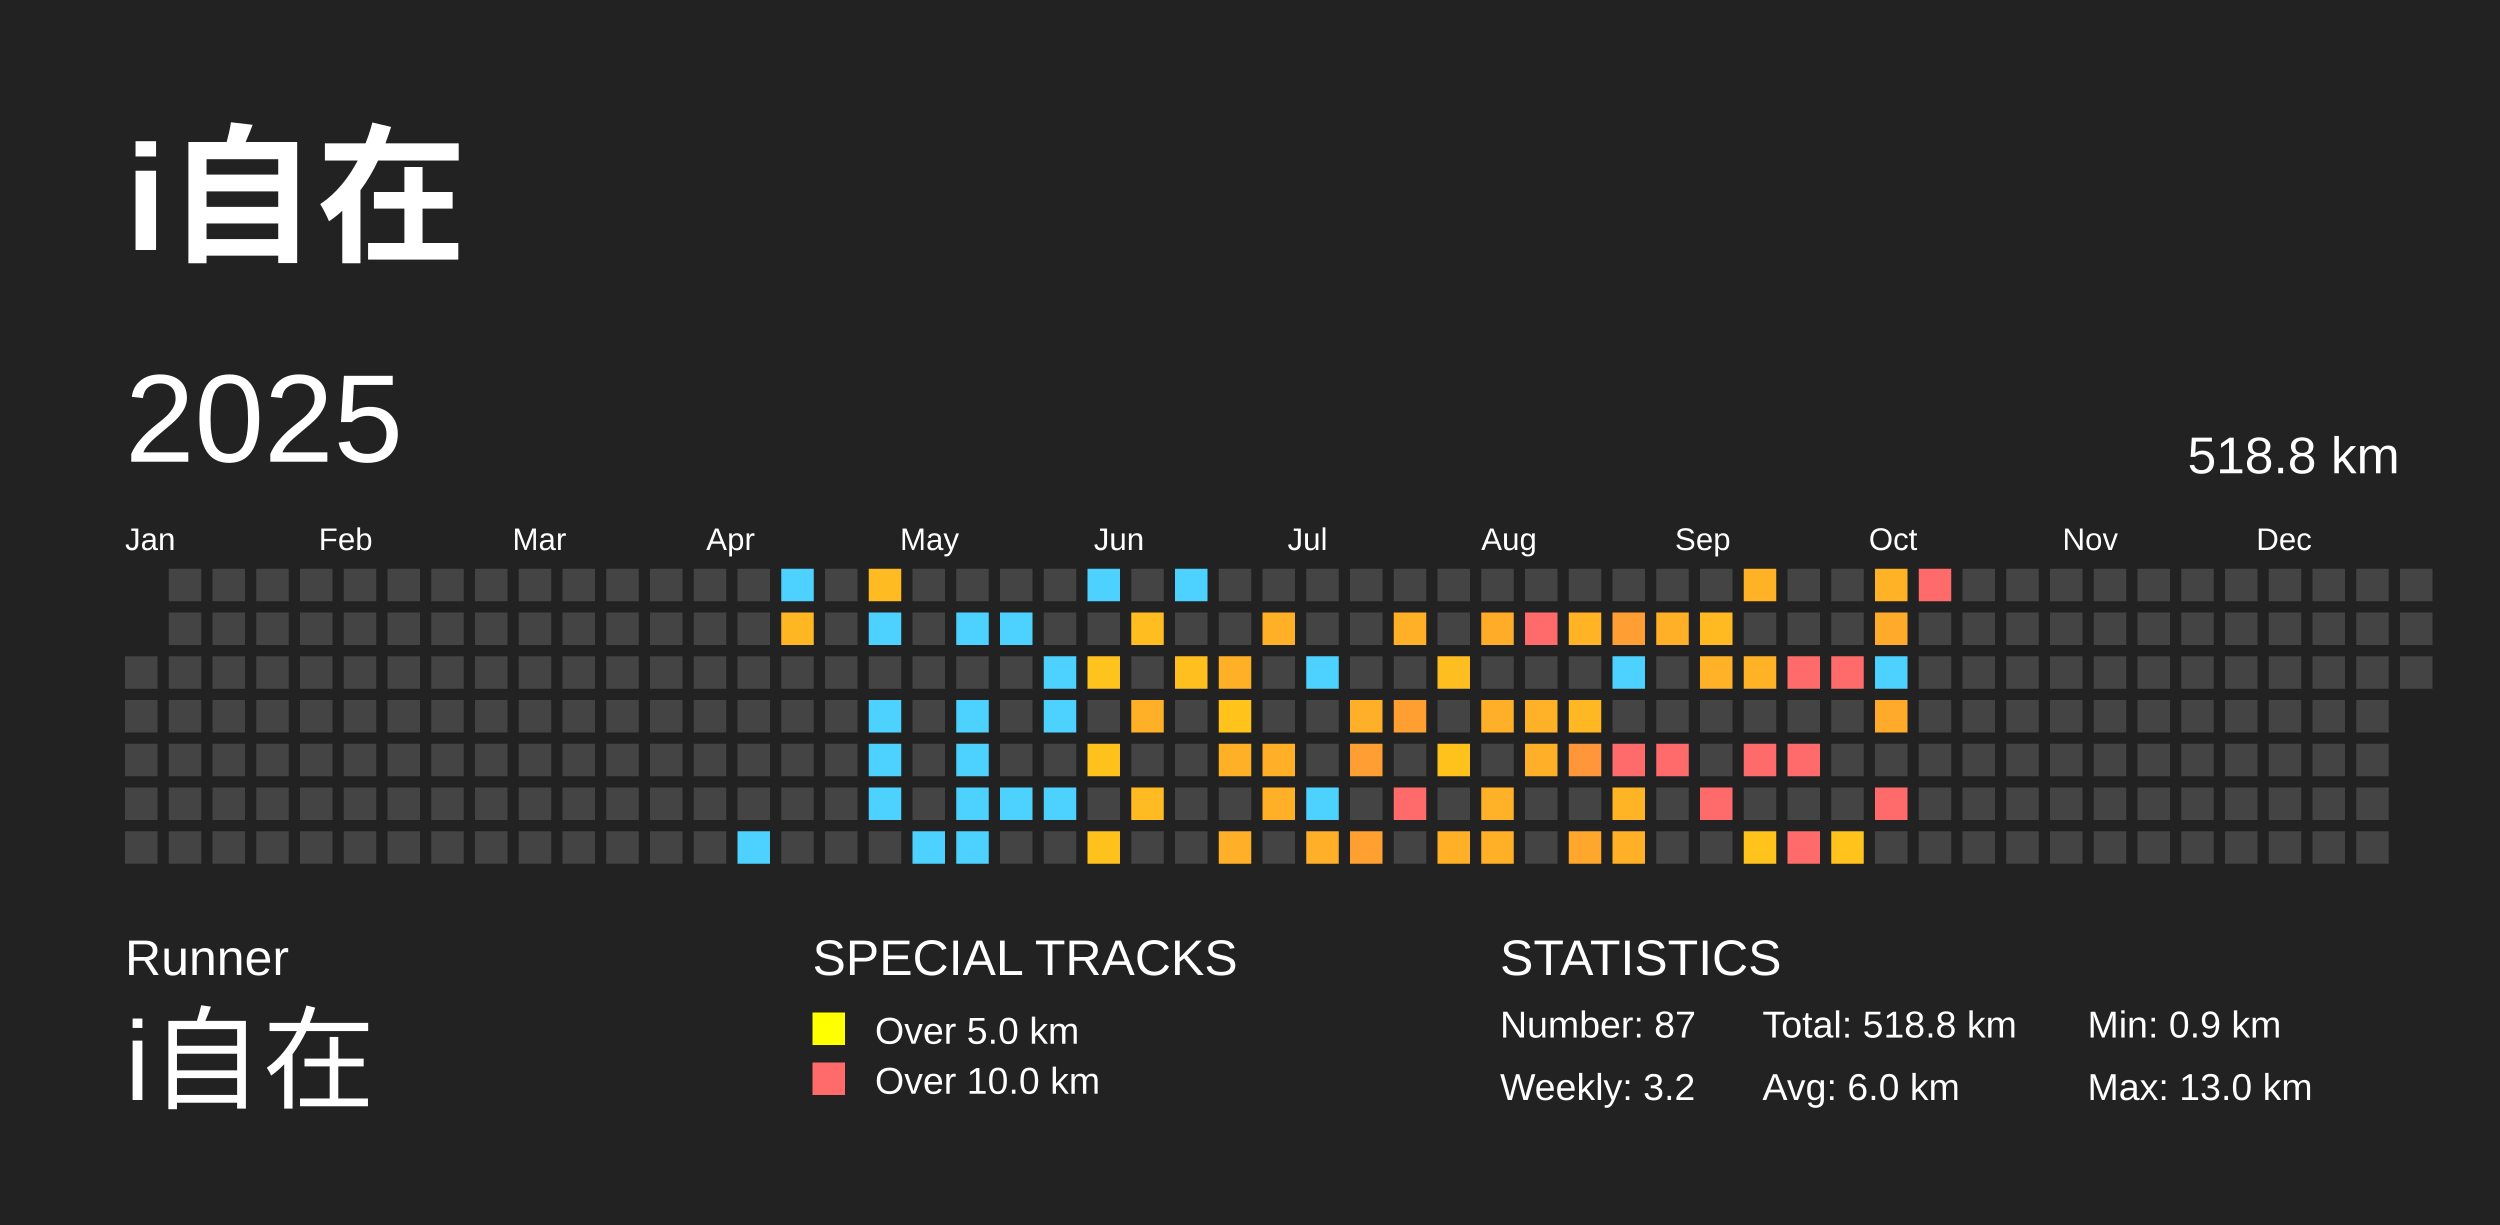
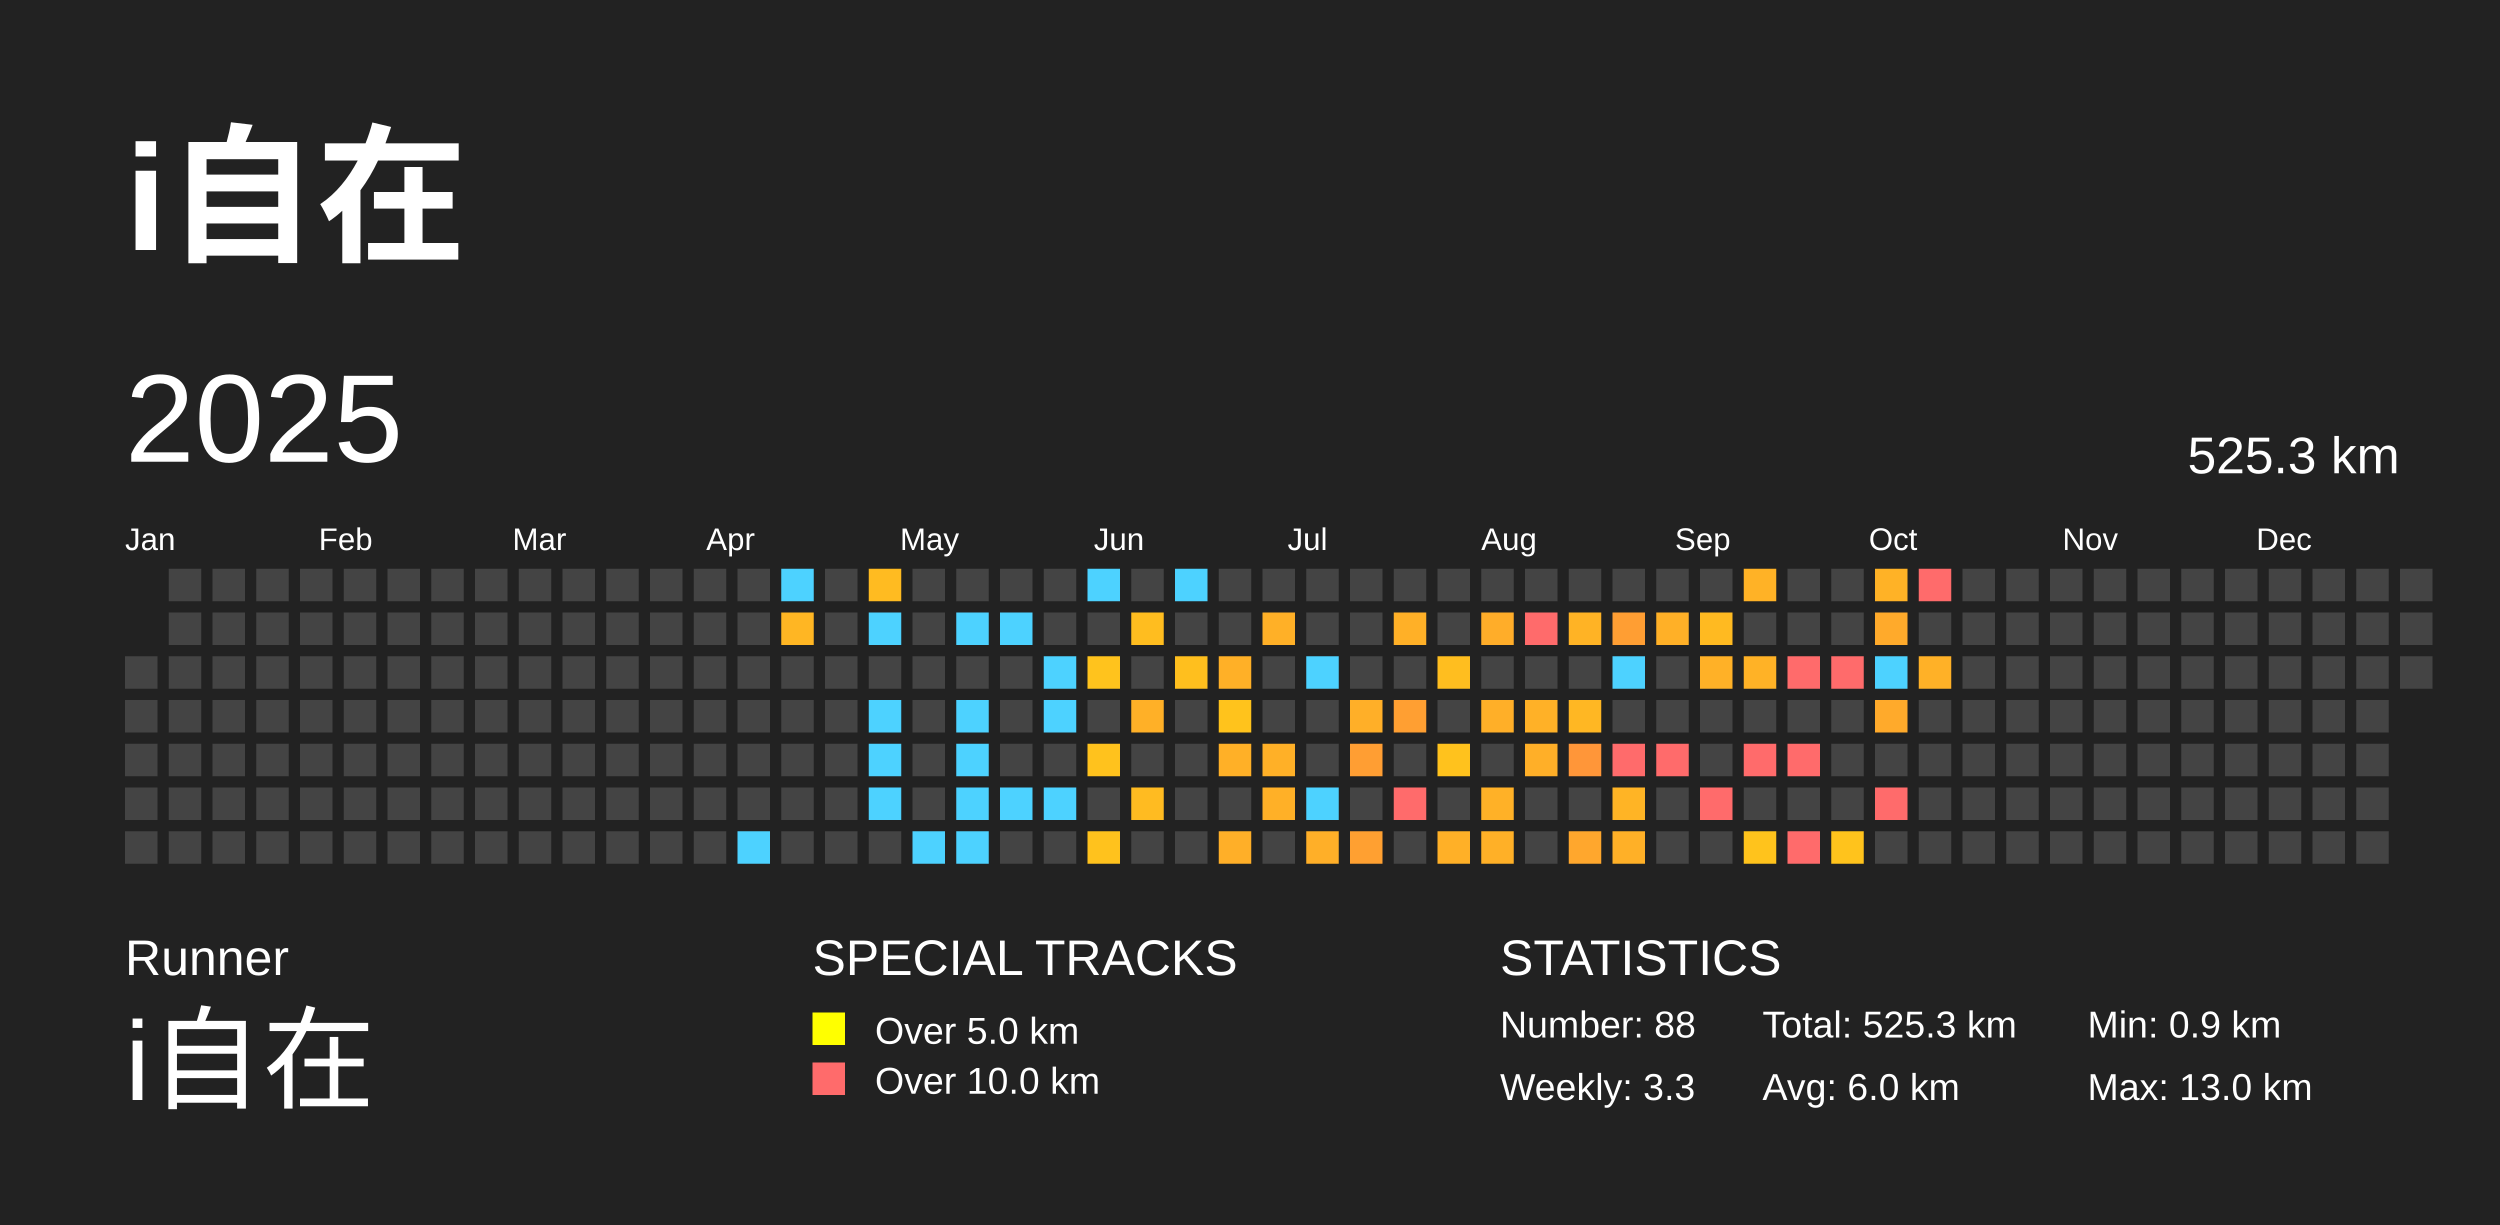
<svg xmlns="http://www.w3.org/2000/svg" baseProfile="full" height="98mm" version="1.1" viewBox="0,0,200,98" width="200mm">
  <defs />
  <rect fill="#222222" height="98" width="200" x="0" y="0" />
  <text fill="#FFFFFF" style="font-size:12px; font-family:Arial; font-weight:bold;" x="10" y="20">i自在</text>
  <text fill="#FFFFFF" style="font-size:4px; font-family:Arial" x="10" y="78">Runner</text>
  <text fill="#FFFFFF" style="font-size:9px; font-family:Arial" x="10" y="88">i自在</text>
  <text fill="#FFFFFF" style="font-size:4px; font-family:Arial" x="65" y="78">SPECIAL TRACKS</text>
  <rect fill="#FFFF00" height="2.6" width="2.6" x="65" y="81" />
  <text fill="#FFFFFF" style="font-size:3px; font-family:Arial" x="70" y="83.5">Over 5.0 km</text>
  <rect fill="#FF6B6B" height="2.6" width="2.6" x="65" y="85" />
  <text fill="#FFFFFF" style="font-size:3px; font-family:Arial" x="70" y="87.5">Over 10.0 km</text>
  <text fill="#FFFFFF" style="font-size:4px; font-family:Arial" x="120" y="78">STATISTICS</text>
-   <text fill="#FFFFFF" style="font-size:3px; font-family:Arial" x="120" y="83">Number: 87</text>
-   <text fill="#FFFFFF" style="font-size:3px; font-family:Arial" x="120" y="88">Weekly: 3.2</text>
-   <text fill="#FFFFFF" style="font-size:3px; font-family:Arial" x="141" y="83">Total: 518.8 km</text>
+   <text fill="#FFFFFF" style="font-size:3px; font-family:Arial" x="120" y="83">Number: 88</text>
+   <text fill="#FFFFFF" style="font-size:3px; font-family:Arial" x="120" y="88">Weekly: 3.3</text>
+   <text fill="#FFFFFF" style="font-size:3px; font-family:Arial" x="141" y="83">Total: 525.3 km</text>
  <text fill="#FFFFFF" style="font-size:3px; font-family:Arial" x="141" y="88">Avg: 6.0 km</text>
  <text fill="#FFFFFF" style="font-size:3px; font-family:Arial" x="167" y="83">Min: 0.9 km</text>
  <text fill="#FFFFFF" style="font-size:3px; font-family:Arial" x="167" y="88">Max: 13.0 km</text>
  <text dominant-baseline="hanging" fill="#FFFFFF" style="font-size:10.0px; font-family:Arial;" x="10" y="30">2025</text>
-   <text dominant-baseline="hanging" fill="#FFFFFF" style="font-size:4.125px; font-family:Arial;" x="175" y="35">518.8 km</text>
+   <text dominant-baseline="hanging" fill="#FFFFFF" style="font-size:4.125px; font-family:Arial;" x="175" y="35">525.3 km</text>
  <text fill="#FFFFFF" style="font-size:2.5px; font-family:Arial" x="10.0" y="44">Jan</text>
  <text fill="#FFFFFF" style="font-size:2.5px; font-family:Arial" x="25.5" y="44">Feb</text>
  <text fill="#FFFFFF" style="font-size:2.5px; font-family:Arial" x="41.0" y="44">Mar</text>
  <text fill="#FFFFFF" style="font-size:2.5px; font-family:Arial" x="56.5" y="44">Apr</text>
  <text fill="#FFFFFF" style="font-size:2.5px; font-family:Arial" x="72.0" y="44">May</text>
  <text fill="#FFFFFF" style="font-size:2.5px; font-family:Arial" x="87.5" y="44">Jun</text>
  <text fill="#FFFFFF" style="font-size:2.5px; font-family:Arial" x="103.0" y="44">Jul</text>
  <text fill="#FFFFFF" style="font-size:2.5px; font-family:Arial" x="118.5" y="44">Aug</text>
  <text fill="#FFFFFF" style="font-size:2.5px; font-family:Arial" x="134.0" y="44">Sep</text>
  <text fill="#FFFFFF" style="font-size:2.5px; font-family:Arial" x="149.5" y="44">Oct</text>
  <text fill="#FFFFFF" style="font-size:2.5px; font-family:Arial" x="165.0" y="44">Nov</text>
  <text fill="#FFFFFF" style="font-size:2.5px; font-family:Arial" x="180.5" y="44">Dec</text>
  <rect fill="#444444" height="2.6" width="2.6" x="10.0" y="52.5" />
  <rect fill="#444444" height="2.6" width="2.6" x="10.0" y="56.0" />
  <rect fill="#444444" height="2.6" width="2.6" x="10.0" y="59.5" />
  <rect fill="#444444" height="2.6" width="2.6" x="10.0" y="63.0" />
  <rect fill="#444444" height="2.6" width="2.6" x="10.0" y="66.5" />
  <rect fill="#444444" height="2.6" width="2.6" x="13.5" y="45.5" />
  <rect fill="#444444" height="2.6" width="2.6" x="13.5" y="49.0" />
  <rect fill="#444444" height="2.6" width="2.6" x="13.5" y="52.5" />
  <rect fill="#444444" height="2.6" width="2.6" x="13.5" y="56.0" />
  <rect fill="#444444" height="2.6" width="2.6" x="13.5" y="59.5" />
  <rect fill="#444444" height="2.6" width="2.6" x="13.5" y="63.0" />
  <rect fill="#444444" height="2.6" width="2.6" x="13.5" y="66.5" />
  <rect fill="#444444" height="2.6" width="2.6" x="17.0" y="45.5" />
  <rect fill="#444444" height="2.6" width="2.6" x="17.0" y="49.0" />
  <rect fill="#444444" height="2.6" width="2.6" x="17.0" y="52.5" />
  <rect fill="#444444" height="2.6" width="2.6" x="17.0" y="56.0" />
  <rect fill="#444444" height="2.6" width="2.6" x="17.0" y="59.5" />
  <rect fill="#444444" height="2.6" width="2.6" x="17.0" y="63.0" />
  <rect fill="#444444" height="2.6" width="2.6" x="17.0" y="66.5" />
  <rect fill="#444444" height="2.6" width="2.6" x="20.5" y="45.5" />
  <rect fill="#444444" height="2.6" width="2.6" x="20.5" y="49.0" />
  <rect fill="#444444" height="2.6" width="2.6" x="20.5" y="52.5" />
  <rect fill="#444444" height="2.6" width="2.6" x="20.5" y="56.0" />
  <rect fill="#444444" height="2.6" width="2.6" x="20.5" y="59.5" />
  <rect fill="#444444" height="2.6" width="2.6" x="20.5" y="63.0" />
  <rect fill="#444444" height="2.6" width="2.6" x="20.5" y="66.5" />
  <rect fill="#444444" height="2.6" width="2.6" x="24.0" y="45.5" />
  <rect fill="#444444" height="2.6" width="2.6" x="24.0" y="49.0" />
  <rect fill="#444444" height="2.6" width="2.6" x="24.0" y="52.5" />
  <rect fill="#444444" height="2.6" width="2.6" x="24.0" y="56.0" />
  <rect fill="#444444" height="2.6" width="2.6" x="24.0" y="59.5" />
  <rect fill="#444444" height="2.6" width="2.6" x="24.0" y="63.0" />
  <rect fill="#444444" height="2.6" width="2.6" x="24.0" y="66.5" />
  <rect fill="#444444" height="2.6" width="2.6" x="27.5" y="45.5" />
  <rect fill="#444444" height="2.6" width="2.6" x="27.5" y="49.0" />
  <rect fill="#444444" height="2.6" width="2.6" x="27.5" y="52.5" />
  <rect fill="#444444" height="2.6" width="2.6" x="27.5" y="56.0" />
  <rect fill="#444444" height="2.6" width="2.6" x="27.5" y="59.5" />
  <rect fill="#444444" height="2.6" width="2.6" x="27.5" y="63.0" />
  <rect fill="#444444" height="2.6" width="2.6" x="27.5" y="66.5" />
  <rect fill="#444444" height="2.6" width="2.6" x="31.0" y="45.5" />
  <rect fill="#444444" height="2.6" width="2.6" x="31.0" y="49.0" />
  <rect fill="#444444" height="2.6" width="2.6" x="31.0" y="52.5" />
  <rect fill="#444444" height="2.6" width="2.6" x="31.0" y="56.0" />
  <rect fill="#444444" height="2.6" width="2.6" x="31.0" y="59.5" />
  <rect fill="#444444" height="2.6" width="2.6" x="31.0" y="63.0" />
  <rect fill="#444444" height="2.6" width="2.6" x="31.0" y="66.5" />
  <rect fill="#444444" height="2.6" width="2.6" x="34.5" y="45.5" />
  <rect fill="#444444" height="2.6" width="2.6" x="34.5" y="49.0" />
  <rect fill="#444444" height="2.6" width="2.6" x="34.5" y="52.5" />
  <rect fill="#444444" height="2.6" width="2.6" x="34.5" y="56.0" />
  <rect fill="#444444" height="2.6" width="2.6" x="34.5" y="59.5" />
  <rect fill="#444444" height="2.6" width="2.6" x="34.5" y="63.0" />
  <rect fill="#444444" height="2.6" width="2.6" x="34.5" y="66.5" />
  <rect fill="#444444" height="2.6" width="2.6" x="38.0" y="45.5" />
  <rect fill="#444444" height="2.6" width="2.6" x="38.0" y="49.0" />
  <rect fill="#444444" height="2.6" width="2.6" x="38.0" y="52.5" />
  <rect fill="#444444" height="2.6" width="2.6" x="38.0" y="56.0" />
  <rect fill="#444444" height="2.6" width="2.6" x="38.0" y="59.5" />
  <rect fill="#444444" height="2.6" width="2.6" x="38.0" y="63.0" />
  <rect fill="#444444" height="2.6" width="2.6" x="38.0" y="66.5" />
  <rect fill="#444444" height="2.6" width="2.6" x="41.5" y="45.5" />
  <rect fill="#444444" height="2.6" width="2.6" x="41.5" y="49.0" />
  <rect fill="#444444" height="2.6" width="2.6" x="41.5" y="52.5" />
  <rect fill="#444444" height="2.6" width="2.6" x="41.5" y="56.0" />
  <rect fill="#444444" height="2.6" width="2.6" x="41.5" y="59.5" />
  <rect fill="#444444" height="2.6" width="2.6" x="41.5" y="63.0" />
  <rect fill="#444444" height="2.6" width="2.6" x="41.5" y="66.5" />
  <rect fill="#444444" height="2.6" width="2.6" x="45.0" y="45.5" />
  <rect fill="#444444" height="2.6" width="2.6" x="45.0" y="49.0" />
  <rect fill="#444444" height="2.6" width="2.6" x="45.0" y="52.5" />
  <rect fill="#444444" height="2.6" width="2.6" x="45.0" y="56.0" />
  <rect fill="#444444" height="2.6" width="2.6" x="45.0" y="59.5" />
  <rect fill="#444444" height="2.6" width="2.6" x="45.0" y="63.0" />
  <rect fill="#444444" height="2.6" width="2.6" x="45.0" y="66.5" />
  <rect fill="#444444" height="2.6" width="2.6" x="48.5" y="45.5" />
  <rect fill="#444444" height="2.6" width="2.6" x="48.5" y="49.0" />
  <rect fill="#444444" height="2.6" width="2.6" x="48.5" y="52.5" />
  <rect fill="#444444" height="2.6" width="2.6" x="48.5" y="56.0" />
  <rect fill="#444444" height="2.6" width="2.6" x="48.5" y="59.5" />
  <rect fill="#444444" height="2.6" width="2.6" x="48.5" y="63.0" />
  <rect fill="#444444" height="2.6" width="2.6" x="48.5" y="66.5" />
  <rect fill="#444444" height="2.6" width="2.6" x="52.0" y="45.5" />
  <rect fill="#444444" height="2.6" width="2.6" x="52.0" y="49.0" />
  <rect fill="#444444" height="2.6" width="2.6" x="52.0" y="52.5" />
  <rect fill="#444444" height="2.6" width="2.6" x="52.0" y="56.0" />
  <rect fill="#444444" height="2.6" width="2.6" x="52.0" y="59.5" />
  <rect fill="#444444" height="2.6" width="2.6" x="52.0" y="63.0" />
  <rect fill="#444444" height="2.6" width="2.6" x="52.0" y="66.5" />
  <rect fill="#444444" height="2.6" width="2.6" x="55.5" y="45.5" />
  <rect fill="#444444" height="2.6" width="2.6" x="55.5" y="49.0" />
  <rect fill="#444444" height="2.6" width="2.6" x="55.5" y="52.5" />
  <rect fill="#444444" height="2.6" width="2.6" x="55.5" y="56.0" />
  <rect fill="#444444" height="2.6" width="2.6" x="55.5" y="59.5" />
  <rect fill="#444444" height="2.6" width="2.6" x="55.5" y="63.0" />
  <rect fill="#444444" height="2.6" width="2.6" x="55.5" y="66.5" />
  <rect fill="#444444" height="2.6" width="2.6" x="59.0" y="45.5" />
  <rect fill="#444444" height="2.6" width="2.6" x="59.0" y="49.0" />
  <rect fill="#444444" height="2.6" width="2.6" x="59.0" y="52.5" />
  <rect fill="#444444" height="2.6" width="2.6" x="59.0" y="56.0" />
  <rect fill="#444444" height="2.6" width="2.6" x="59.0" y="59.5" />
  <rect fill="#444444" height="2.6" width="2.6" x="59.0" y="63.0" />
  <rect fill="#4dd2ff" height="2.6" width="2.6" x="59.0" y="66.5" />
  <rect fill="#4dd2ff" height="2.6" width="2.6" x="62.5" y="45.5" />
  <rect fill="#ffb623" height="2.6" width="2.6" x="62.5" y="49.0" />
  <rect fill="#444444" height="2.6" width="2.6" x="62.5" y="52.5" />
  <rect fill="#444444" height="2.6" width="2.6" x="62.5" y="56.0" />
  <rect fill="#444444" height="2.6" width="2.6" x="62.5" y="59.5" />
  <rect fill="#444444" height="2.6" width="2.6" x="62.5" y="63.0" />
  <rect fill="#444444" height="2.6" width="2.6" x="62.5" y="66.5" />
  <rect fill="#444444" height="2.6" width="2.6" x="66.0" y="45.5" />
  <rect fill="#444444" height="2.6" width="2.6" x="66.0" y="49.0" />
  <rect fill="#444444" height="2.6" width="2.6" x="66.0" y="52.5" />
  <rect fill="#444444" height="2.6" width="2.6" x="66.0" y="56.0" />
  <rect fill="#444444" height="2.6" width="2.6" x="66.0" y="59.5" />
  <rect fill="#444444" height="2.6" width="2.6" x="66.0" y="63.0" />
  <rect fill="#444444" height="2.6" width="2.6" x="66.0" y="66.5" />
  <rect fill="#ffbb21" height="2.6" width="2.6" x="69.5" y="45.5" />
  <rect fill="#4dd2ff" height="2.6" width="2.6" x="69.5" y="49.0" />
  <rect fill="#444444" height="2.6" width="2.6" x="69.5" y="52.5" />
  <rect fill="#4dd2ff" height="2.6" width="2.6" x="69.5" y="56.0" />
  <rect fill="#4dd2ff" height="2.6" width="2.6" x="69.5" y="59.5" />
  <rect fill="#4dd2ff" height="2.6" width="2.6" x="69.5" y="63.0" />
  <rect fill="#444444" height="2.6" width="2.6" x="69.5" y="66.5" />
  <rect fill="#444444" height="2.6" width="2.6" x="73.0" y="45.5" />
  <rect fill="#444444" height="2.6" width="2.6" x="73.0" y="49.0" />
  <rect fill="#444444" height="2.6" width="2.6" x="73.0" y="52.5" />
  <rect fill="#444444" height="2.6" width="2.6" x="73.0" y="56.0" />
  <rect fill="#444444" height="2.6" width="2.6" x="73.0" y="59.5" />
  <rect fill="#444444" height="2.6" width="2.6" x="73.0" y="63.0" />
  <rect fill="#4dd2ff" height="2.6" width="2.6" x="73.0" y="66.5" />
  <rect fill="#444444" height="2.6" width="2.6" x="76.5" y="45.5" />
  <rect fill="#4dd2ff" height="2.6" width="2.6" x="76.5" y="49.0" />
  <rect fill="#444444" height="2.6" width="2.6" x="76.5" y="52.5" />
  <rect fill="#4dd2ff" height="2.6" width="2.6" x="76.5" y="56.0" />
  <rect fill="#4dd2ff" height="2.6" width="2.6" x="76.5" y="59.5" />
  <rect fill="#4dd2ff" height="2.6" width="2.6" x="76.5" y="63.0" />
  <rect fill="#4dd2ff" height="2.6" width="2.6" x="76.5" y="66.5" />
  <rect fill="#444444" height="2.6" width="2.6" x="80.0" y="45.5" />
  <rect fill="#4dd2ff" height="2.6" width="2.6" x="80.0" y="49.0" />
  <rect fill="#444444" height="2.6" width="2.6" x="80.0" y="52.5" />
  <rect fill="#444444" height="2.6" width="2.6" x="80.0" y="56.0" />
  <rect fill="#444444" height="2.6" width="2.6" x="80.0" y="59.5" />
  <rect fill="#4dd2ff" height="2.6" width="2.6" x="80.0" y="63.0" />
  <rect fill="#444444" height="2.6" width="2.6" x="80.0" y="66.5" />
  <rect fill="#444444" height="2.6" width="2.6" x="83.5" y="45.5" />
  <rect fill="#444444" height="2.6" width="2.6" x="83.5" y="49.0" />
  <rect fill="#4dd2ff" height="2.6" width="2.6" x="83.5" y="52.5" />
  <rect fill="#4dd2ff" height="2.6" width="2.6" x="83.5" y="56.0" />
  <rect fill="#444444" height="2.6" width="2.6" x="83.5" y="59.5" />
  <rect fill="#4dd2ff" height="2.6" width="2.6" x="83.5" y="63.0" />
  <rect fill="#444444" height="2.6" width="2.6" x="83.5" y="66.5" />
  <rect fill="#4dd2ff" height="2.6" width="2.6" x="87.0" y="45.5" />
  <rect fill="#444444" height="2.6" width="2.6" x="87.0" y="49.0" />
  <rect fill="#ffc31d" height="2.6" width="2.6" x="87.0" y="52.5" />
  <rect fill="#444444" height="2.6" width="2.6" x="87.0" y="56.0" />
  <rect fill="#ffc21d" height="2.6" width="2.6" x="87.0" y="59.5" />
  <rect fill="#444444" height="2.6" width="2.6" x="87.0" y="63.0" />
  <rect fill="#ffc21d" height="2.6" width="2.6" x="87.0" y="66.5" />
  <rect fill="#444444" height="2.6" width="2.6" x="90.5" y="45.5" />
  <rect fill="#ffbd1f" height="2.6" width="2.6" x="90.5" y="49.0" />
  <rect fill="#444444" height="2.6" width="2.6" x="90.5" y="52.5" />
  <rect fill="#ffb027" height="2.6" width="2.6" x="90.5" y="56.0" />
  <rect fill="#444444" height="2.6" width="2.6" x="90.5" y="59.5" />
  <rect fill="#ffbb21" height="2.6" width="2.6" x="90.5" y="63.0" />
  <rect fill="#444444" height="2.6" width="2.6" x="90.5" y="66.5" />
  <rect fill="#4dd2ff" height="2.6" width="2.6" x="94.0" y="45.5" />
  <rect fill="#444444" height="2.6" width="2.6" x="94.0" y="49.0" />
  <rect fill="#ffbf1e" height="2.6" width="2.6" x="94.0" y="52.5" />
  <rect fill="#444444" height="2.6" width="2.6" x="94.0" y="56.0" />
  <rect fill="#444444" height="2.6" width="2.6" x="94.0" y="59.5" />
  <rect fill="#444444" height="2.6" width="2.6" x="94.0" y="63.0" />
  <rect fill="#444444" height="2.6" width="2.6" x="94.0" y="66.5" />
  <rect fill="#444444" height="2.6" width="2.6" x="97.5" y="45.5" />
  <rect fill="#444444" height="2.6" width="2.6" x="97.5" y="49.0" />
  <rect fill="#ffb027" height="2.6" width="2.6" x="97.5" y="52.5" />
  <rect fill="#ffc31c" height="2.6" width="2.6" x="97.5" y="56.0" />
  <rect fill="#ffb027" height="2.6" width="2.6" x="97.5" y="59.5" />
  <rect fill="#444444" height="2.6" width="2.6" x="97.5" y="63.0" />
  <rect fill="#ffaf28" height="2.6" width="2.6" x="97.5" y="66.5" />
  <rect fill="#444444" height="2.6" width="2.6" x="101.0" y="45.5" />
  <rect fill="#ffb027" height="2.6" width="2.6" x="101.0" y="49.0" />
  <rect fill="#444444" height="2.6" width="2.6" x="101.0" y="52.5" />
  <rect fill="#444444" height="2.6" width="2.6" x="101.0" y="56.0" />
  <rect fill="#ffb027" height="2.6" width="2.6" x="101.0" y="59.5" />
  <rect fill="#ffb027" height="2.6" width="2.6" x="101.0" y="63.0" />
  <rect fill="#444444" height="2.6" width="2.6" x="101.0" y="66.5" />
  <rect fill="#444444" height="2.6" width="2.6" x="104.5" y="45.5" />
  <rect fill="#444444" height="2.6" width="2.6" x="104.5" y="49.0" />
  <rect fill="#4dd2ff" height="2.6" width="2.6" x="104.5" y="52.5" />
  <rect fill="#444444" height="2.6" width="2.6" x="104.5" y="56.0" />
  <rect fill="#444444" height="2.6" width="2.6" x="104.5" y="59.5" />
  <rect fill="#4dd2ff" height="2.6" width="2.6" x="104.5" y="63.0" />
  <rect fill="#ffaf28" height="2.6" width="2.6" x="104.5" y="66.5" />
  <rect fill="#444444" height="2.6" width="2.6" x="108.0" y="45.5" />
  <rect fill="#444444" height="2.6" width="2.6" x="108.0" y="49.0" />
  <rect fill="#444444" height="2.6" width="2.6" x="108.0" y="52.5" />
  <rect fill="#ffaf28" height="2.6" width="2.6" x="108.0" y="56.0" />
  <rect fill="#ff9e33" height="2.6" width="2.6" x="108.0" y="59.5" />
  <rect fill="#444444" height="2.6" width="2.6" x="108.0" y="63.0" />
  <rect fill="#ffa031" height="2.6" width="2.6" x="108.0" y="66.5" />
  <rect fill="#444444" height="2.6" width="2.6" x="111.5" y="45.5" />
  <rect fill="#ffb027" height="2.6" width="2.6" x="111.5" y="49.0" />
  <rect fill="#444444" height="2.6" width="2.6" x="111.5" y="52.5" />
  <rect fill="#ff9f32" height="2.6" width="2.6" x="111.5" y="56.0" />
  <rect fill="#444444" height="2.6" width="2.6" x="111.5" y="59.5" />
  <rect fill="#FF6B6B" height="2.6" width="2.6" x="111.5" y="63.0" />
  <rect fill="#444444" height="2.6" width="2.6" x="111.5" y="66.5" />
  <rect fill="#444444" height="2.6" width="2.6" x="115.0" y="45.5" />
  <rect fill="#444444" height="2.6" width="2.6" x="115.0" y="49.0" />
  <rect fill="#ffbe1f" height="2.6" width="2.6" x="115.0" y="52.5" />
  <rect fill="#444444" height="2.6" width="2.6" x="115.0" y="56.0" />
  <rect fill="#ffc21d" height="2.6" width="2.6" x="115.0" y="59.5" />
  <rect fill="#444444" height="2.6" width="2.6" x="115.0" y="63.0" />
  <rect fill="#ffb027" height="2.6" width="2.6" x="115.0" y="66.5" />
  <rect fill="#444444" height="2.6" width="2.6" x="118.5" y="45.5" />
  <rect fill="#ffad29" height="2.6" width="2.6" x="118.5" y="49.0" />
  <rect fill="#444444" height="2.6" width="2.6" x="118.5" y="52.5" />
  <rect fill="#ffaf28" height="2.6" width="2.6" x="118.5" y="56.0" />
  <rect fill="#444444" height="2.6" width="2.6" x="118.5" y="59.5" />
  <rect fill="#ffb127" height="2.6" width="2.6" x="118.5" y="63.0" />
  <rect fill="#ffb027" height="2.6" width="2.6" x="118.5" y="66.5" />
  <rect fill="#444444" height="2.6" width="2.6" x="122.0" y="45.5" />
  <rect fill="#FF6B6B" height="2.6" width="2.6" x="122.0" y="49.0" />
  <rect fill="#444444" height="2.6" width="2.6" x="122.0" y="52.5" />
  <rect fill="#ffb127" height="2.6" width="2.6" x="122.0" y="56.0" />
  <rect fill="#ffaf28" height="2.6" width="2.6" x="122.0" y="59.5" />
  <rect fill="#444444" height="2.6" width="2.6" x="122.0" y="63.0" />
  <rect fill="#444444" height="2.6" width="2.6" x="122.0" y="66.5" />
  <rect fill="#444444" height="2.6" width="2.6" x="125.5" y="45.5" />
  <rect fill="#ffb325" height="2.6" width="2.6" x="125.5" y="49.0" />
  <rect fill="#444444" height="2.6" width="2.6" x="125.5" y="52.5" />
  <rect fill="#ffb723" height="2.6" width="2.6" x="125.5" y="56.0" />
  <rect fill="#ff9639" height="2.6" width="2.6" x="125.5" y="59.5" />
  <rect fill="#444444" height="2.6" width="2.6" x="125.5" y="63.0" />
  <rect fill="#ffa72d" height="2.6" width="2.6" x="125.5" y="66.5" />
  <rect fill="#444444" height="2.6" width="2.6" x="129.0" y="45.5" />
  <rect fill="#ff9e33" height="2.6" width="2.6" x="129.0" y="49.0" />
  <rect fill="#4dd2ff" height="2.6" width="2.6" x="129.0" y="52.5" />
  <rect fill="#444444" height="2.6" width="2.6" x="129.0" y="56.0" />
  <rect fill="#FF6B6B" height="2.6" width="2.6" x="129.0" y="59.5" />
  <rect fill="#ffb425" height="2.6" width="2.6" x="129.0" y="63.0" />
  <rect fill="#ffb027" height="2.6" width="2.6" x="129.0" y="66.5" />
  <rect fill="#444444" height="2.6" width="2.6" x="132.5" y="45.5" />
  <rect fill="#ffb027" height="2.6" width="2.6" x="132.5" y="49.0" />
  <rect fill="#444444" height="2.6" width="2.6" x="132.5" y="52.5" />
  <rect fill="#444444" height="2.6" width="2.6" x="132.5" y="56.0" />
  <rect fill="#FF6B6B" height="2.6" width="2.6" x="132.5" y="59.5" />
  <rect fill="#444444" height="2.6" width="2.6" x="132.5" y="63.0" />
  <rect fill="#444444" height="2.6" width="2.6" x="132.5" y="66.5" />
  <rect fill="#444444" height="2.6" width="2.6" x="136.0" y="45.5" />
  <rect fill="#ffba21" height="2.6" width="2.6" x="136.0" y="49.0" />
  <rect fill="#ffb127" height="2.6" width="2.6" x="136.0" y="52.5" />
  <rect fill="#444444" height="2.6" width="2.6" x="136.0" y="56.0" />
  <rect fill="#444444" height="2.6" width="2.6" x="136.0" y="59.5" />
  <rect fill="#FF6B6B" height="2.6" width="2.6" x="136.0" y="63.0" />
  <rect fill="#444444" height="2.6" width="2.6" x="136.0" y="66.5" />
  <rect fill="#ffb226" height="2.6" width="2.6" x="139.5" y="45.5" />
  <rect fill="#444444" height="2.6" width="2.6" x="139.5" y="49.0" />
  <rect fill="#ffb226" height="2.6" width="2.6" x="139.5" y="52.5" />
  <rect fill="#444444" height="2.6" width="2.6" x="139.5" y="56.0" />
  <rect fill="#FF6B6B" height="2.6" width="2.6" x="139.5" y="59.5" />
  <rect fill="#444444" height="2.6" width="2.6" x="139.5" y="63.0" />
  <rect fill="#ffc31c" height="2.6" width="2.6" x="139.5" y="66.5" />
  <rect fill="#444444" height="2.6" width="2.6" x="143.0" y="45.5" />
  <rect fill="#444444" height="2.6" width="2.6" x="143.0" y="49.0" />
  <rect fill="#FF6B6B" height="2.6" width="2.6" x="143.0" y="52.5" />
  <rect fill="#444444" height="2.6" width="2.6" x="143.0" y="56.0" />
  <rect fill="#FF6B6B" height="2.6" width="2.6" x="143.0" y="59.5" />
  <rect fill="#444444" height="2.6" width="2.6" x="143.0" y="63.0" />
  <rect fill="#FF6B6B" height="2.6" width="2.6" x="143.0" y="66.5" />
  <rect fill="#444444" height="2.6" width="2.6" x="146.5" y="45.5" />
  <rect fill="#444444" height="2.6" width="2.6" x="146.5" y="49.0" />
  <rect fill="#FF6B6B" height="2.6" width="2.6" x="146.5" y="52.5" />
  <rect fill="#444444" height="2.6" width="2.6" x="146.5" y="56.0" />
  <rect fill="#444444" height="2.6" width="2.6" x="146.5" y="59.5" />
  <rect fill="#444444" height="2.6" width="2.6" x="146.5" y="63.0" />
  <rect fill="#ffc31c" height="2.6" width="2.6" x="146.5" y="66.5" />
  <rect fill="#ffb226" height="2.6" width="2.6" x="150.0" y="45.5" />
  <rect fill="#ffaa2b" height="2.6" width="2.6" x="150.0" y="49.0" />
  <rect fill="#4dd2ff" height="2.6" width="2.6" x="150.0" y="52.5" />
  <rect fill="#ffaa2b" height="2.6" width="2.6" x="150.0" y="56.0" />
  <rect fill="#444444" height="2.6" width="2.6" x="150.0" y="59.5" />
  <rect fill="#FF6B6B" height="2.6" width="2.6" x="150.0" y="63.0" />
  <rect fill="#444444" height="2.6" width="2.6" x="150.0" y="66.5" />
  <rect fill="#FF6B6B" height="2.6" width="2.6" x="153.5" y="45.5" />
  <rect fill="#444444" height="2.6" width="2.6" x="153.5" y="49.0" />
-   <rect fill="#444444" height="2.6" width="2.6" x="153.5" y="52.5" />
+   <rect fill="#ffb127" height="2.6" width="2.6" x="153.5" y="52.5" />
  <rect fill="#444444" height="2.6" width="2.6" x="153.5" y="56.0" />
  <rect fill="#444444" height="2.6" width="2.6" x="153.5" y="59.5" />
  <rect fill="#444444" height="2.6" width="2.6" x="153.5" y="63.0" />
  <rect fill="#444444" height="2.6" width="2.6" x="153.5" y="66.5" />
  <rect fill="#444444" height="2.6" width="2.6" x="157.0" y="45.5" />
  <rect fill="#444444" height="2.6" width="2.6" x="157.0" y="49.0" />
  <rect fill="#444444" height="2.6" width="2.6" x="157.0" y="52.5" />
  <rect fill="#444444" height="2.6" width="2.6" x="157.0" y="56.0" />
  <rect fill="#444444" height="2.6" width="2.6" x="157.0" y="59.5" />
  <rect fill="#444444" height="2.6" width="2.6" x="157.0" y="63.0" />
  <rect fill="#444444" height="2.6" width="2.6" x="157.0" y="66.5" />
  <rect fill="#444444" height="2.6" width="2.6" x="160.5" y="45.5" />
  <rect fill="#444444" height="2.6" width="2.6" x="160.5" y="49.0" />
  <rect fill="#444444" height="2.6" width="2.6" x="160.5" y="52.5" />
  <rect fill="#444444" height="2.6" width="2.6" x="160.5" y="56.0" />
  <rect fill="#444444" height="2.6" width="2.6" x="160.5" y="59.5" />
  <rect fill="#444444" height="2.6" width="2.6" x="160.5" y="63.0" />
  <rect fill="#444444" height="2.6" width="2.6" x="160.5" y="66.5" />
  <rect fill="#444444" height="2.6" width="2.6" x="164.0" y="45.5" />
  <rect fill="#444444" height="2.6" width="2.6" x="164.0" y="49.0" />
  <rect fill="#444444" height="2.6" width="2.6" x="164.0" y="52.5" />
  <rect fill="#444444" height="2.6" width="2.6" x="164.0" y="56.0" />
  <rect fill="#444444" height="2.6" width="2.6" x="164.0" y="59.5" />
  <rect fill="#444444" height="2.6" width="2.6" x="164.0" y="63.0" />
  <rect fill="#444444" height="2.6" width="2.6" x="164.0" y="66.5" />
  <rect fill="#444444" height="2.6" width="2.6" x="167.5" y="45.5" />
  <rect fill="#444444" height="2.6" width="2.6" x="167.5" y="49.0" />
  <rect fill="#444444" height="2.6" width="2.6" x="167.5" y="52.5" />
  <rect fill="#444444" height="2.6" width="2.6" x="167.5" y="56.0" />
  <rect fill="#444444" height="2.6" width="2.6" x="167.5" y="59.5" />
  <rect fill="#444444" height="2.6" width="2.6" x="167.5" y="63.0" />
  <rect fill="#444444" height="2.6" width="2.6" x="167.5" y="66.5" />
  <rect fill="#444444" height="2.6" width="2.6" x="171.0" y="45.5" />
  <rect fill="#444444" height="2.6" width="2.6" x="171.0" y="49.0" />
  <rect fill="#444444" height="2.6" width="2.6" x="171.0" y="52.5" />
  <rect fill="#444444" height="2.6" width="2.6" x="171.0" y="56.0" />
  <rect fill="#444444" height="2.6" width="2.6" x="171.0" y="59.5" />
  <rect fill="#444444" height="2.6" width="2.6" x="171.0" y="63.0" />
  <rect fill="#444444" height="2.6" width="2.6" x="171.0" y="66.5" />
  <rect fill="#444444" height="2.6" width="2.6" x="174.5" y="45.5" />
  <rect fill="#444444" height="2.6" width="2.6" x="174.5" y="49.0" />
  <rect fill="#444444" height="2.6" width="2.6" x="174.5" y="52.5" />
  <rect fill="#444444" height="2.6" width="2.6" x="174.5" y="56.0" />
  <rect fill="#444444" height="2.6" width="2.6" x="174.5" y="59.5" />
  <rect fill="#444444" height="2.6" width="2.6" x="174.5" y="63.0" />
  <rect fill="#444444" height="2.6" width="2.6" x="174.5" y="66.5" />
  <rect fill="#444444" height="2.6" width="2.6" x="178.0" y="45.5" />
  <rect fill="#444444" height="2.6" width="2.6" x="178.0" y="49.0" />
  <rect fill="#444444" height="2.6" width="2.6" x="178.0" y="52.5" />
  <rect fill="#444444" height="2.6" width="2.6" x="178.0" y="56.0" />
  <rect fill="#444444" height="2.6" width="2.6" x="178.0" y="59.5" />
  <rect fill="#444444" height="2.6" width="2.6" x="178.0" y="63.0" />
  <rect fill="#444444" height="2.6" width="2.6" x="178.0" y="66.5" />
  <rect fill="#444444" height="2.6" width="2.6" x="181.5" y="45.5" />
  <rect fill="#444444" height="2.6" width="2.6" x="181.5" y="49.0" />
  <rect fill="#444444" height="2.6" width="2.6" x="181.5" y="52.5" />
  <rect fill="#444444" height="2.6" width="2.6" x="181.5" y="56.0" />
  <rect fill="#444444" height="2.6" width="2.6" x="181.5" y="59.5" />
  <rect fill="#444444" height="2.6" width="2.6" x="181.5" y="63.0" />
  <rect fill="#444444" height="2.6" width="2.6" x="181.5" y="66.5" />
  <rect fill="#444444" height="2.6" width="2.6" x="185.0" y="45.5" />
  <rect fill="#444444" height="2.6" width="2.6" x="185.0" y="49.0" />
  <rect fill="#444444" height="2.6" width="2.6" x="185.0" y="52.5" />
  <rect fill="#444444" height="2.6" width="2.6" x="185.0" y="56.0" />
  <rect fill="#444444" height="2.6" width="2.6" x="185.0" y="59.5" />
  <rect fill="#444444" height="2.6" width="2.6" x="185.0" y="63.0" />
  <rect fill="#444444" height="2.6" width="2.6" x="185.0" y="66.5" />
  <rect fill="#444444" height="2.6" width="2.6" x="188.5" y="45.5" />
  <rect fill="#444444" height="2.6" width="2.6" x="188.5" y="49.0" />
  <rect fill="#444444" height="2.6" width="2.6" x="188.5" y="52.5" />
  <rect fill="#444444" height="2.6" width="2.6" x="188.5" y="56.0" />
  <rect fill="#444444" height="2.6" width="2.6" x="188.5" y="59.5" />
  <rect fill="#444444" height="2.6" width="2.6" x="188.5" y="63.0" />
  <rect fill="#444444" height="2.6" width="2.6" x="188.5" y="66.5" />
  <rect fill="#444444" height="2.6" width="2.6" x="192.0" y="45.5" />
  <rect fill="#444444" height="2.6" width="2.6" x="192.0" y="49.0" />
  <rect fill="#444444" height="2.6" width="2.6" x="192.0" y="52.5" />
</svg>
